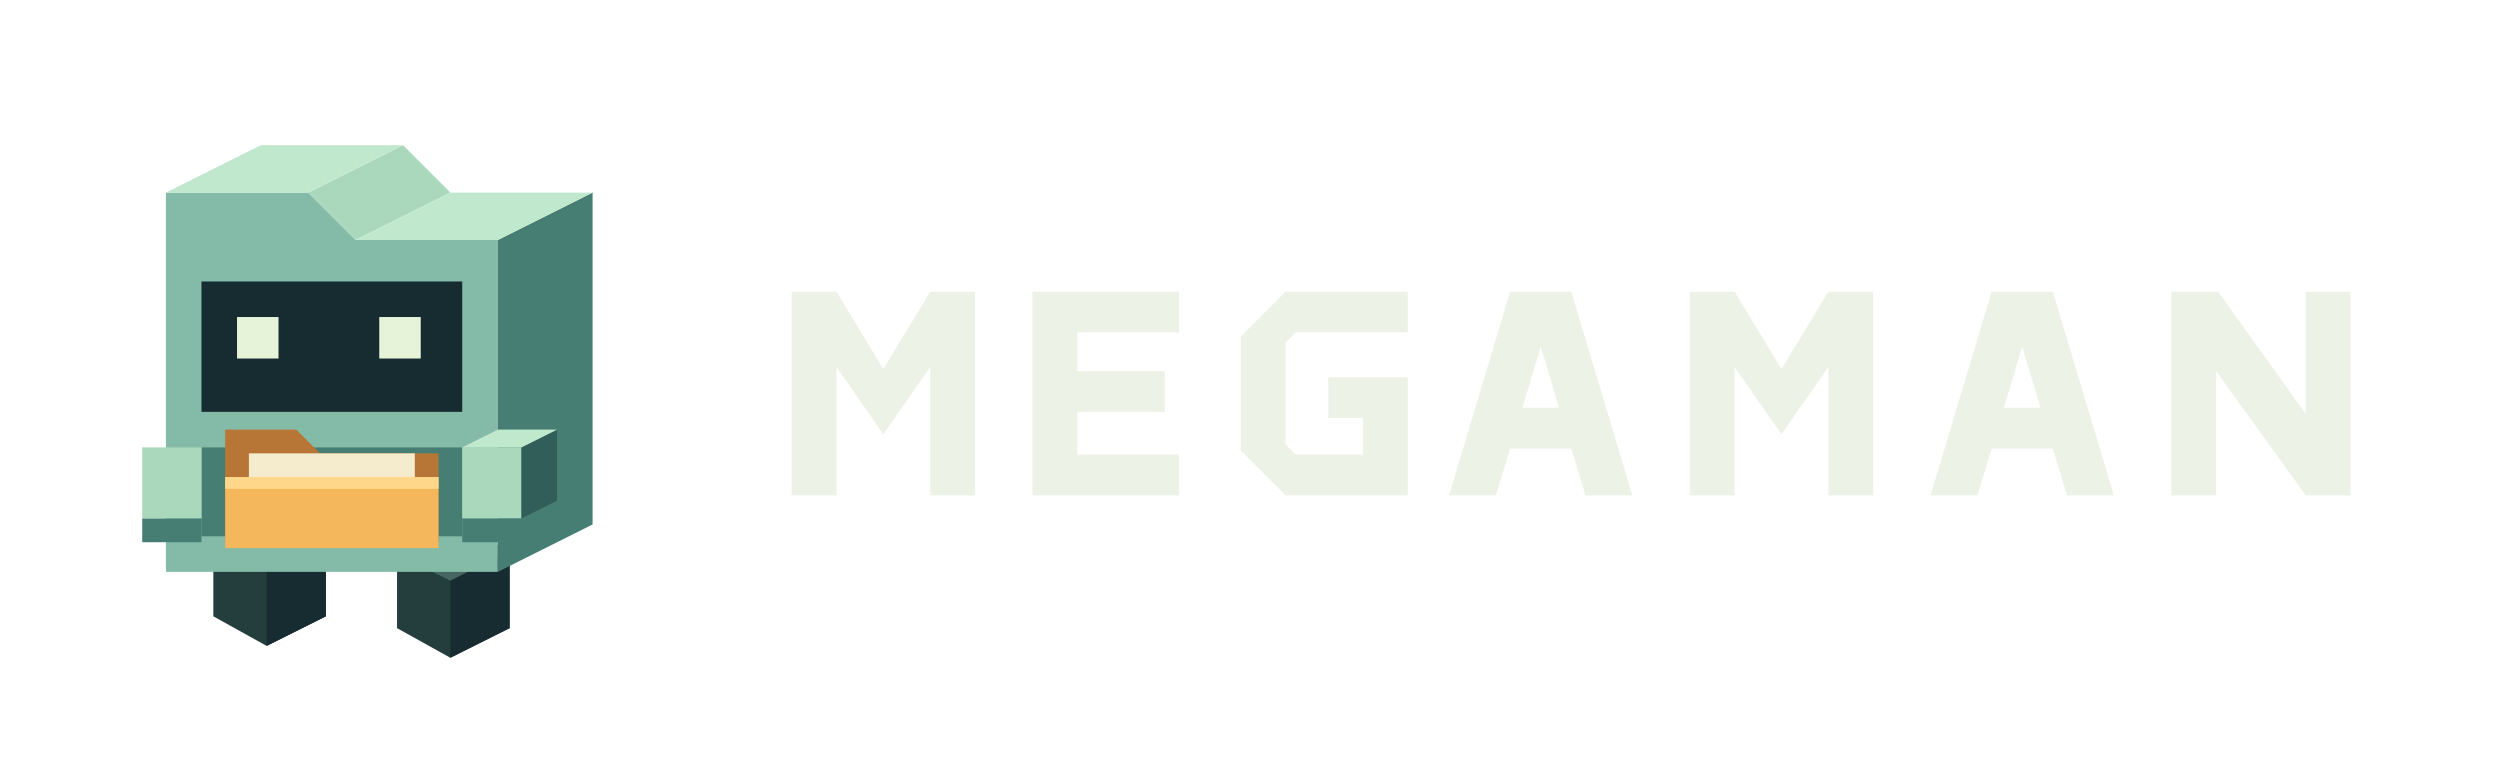
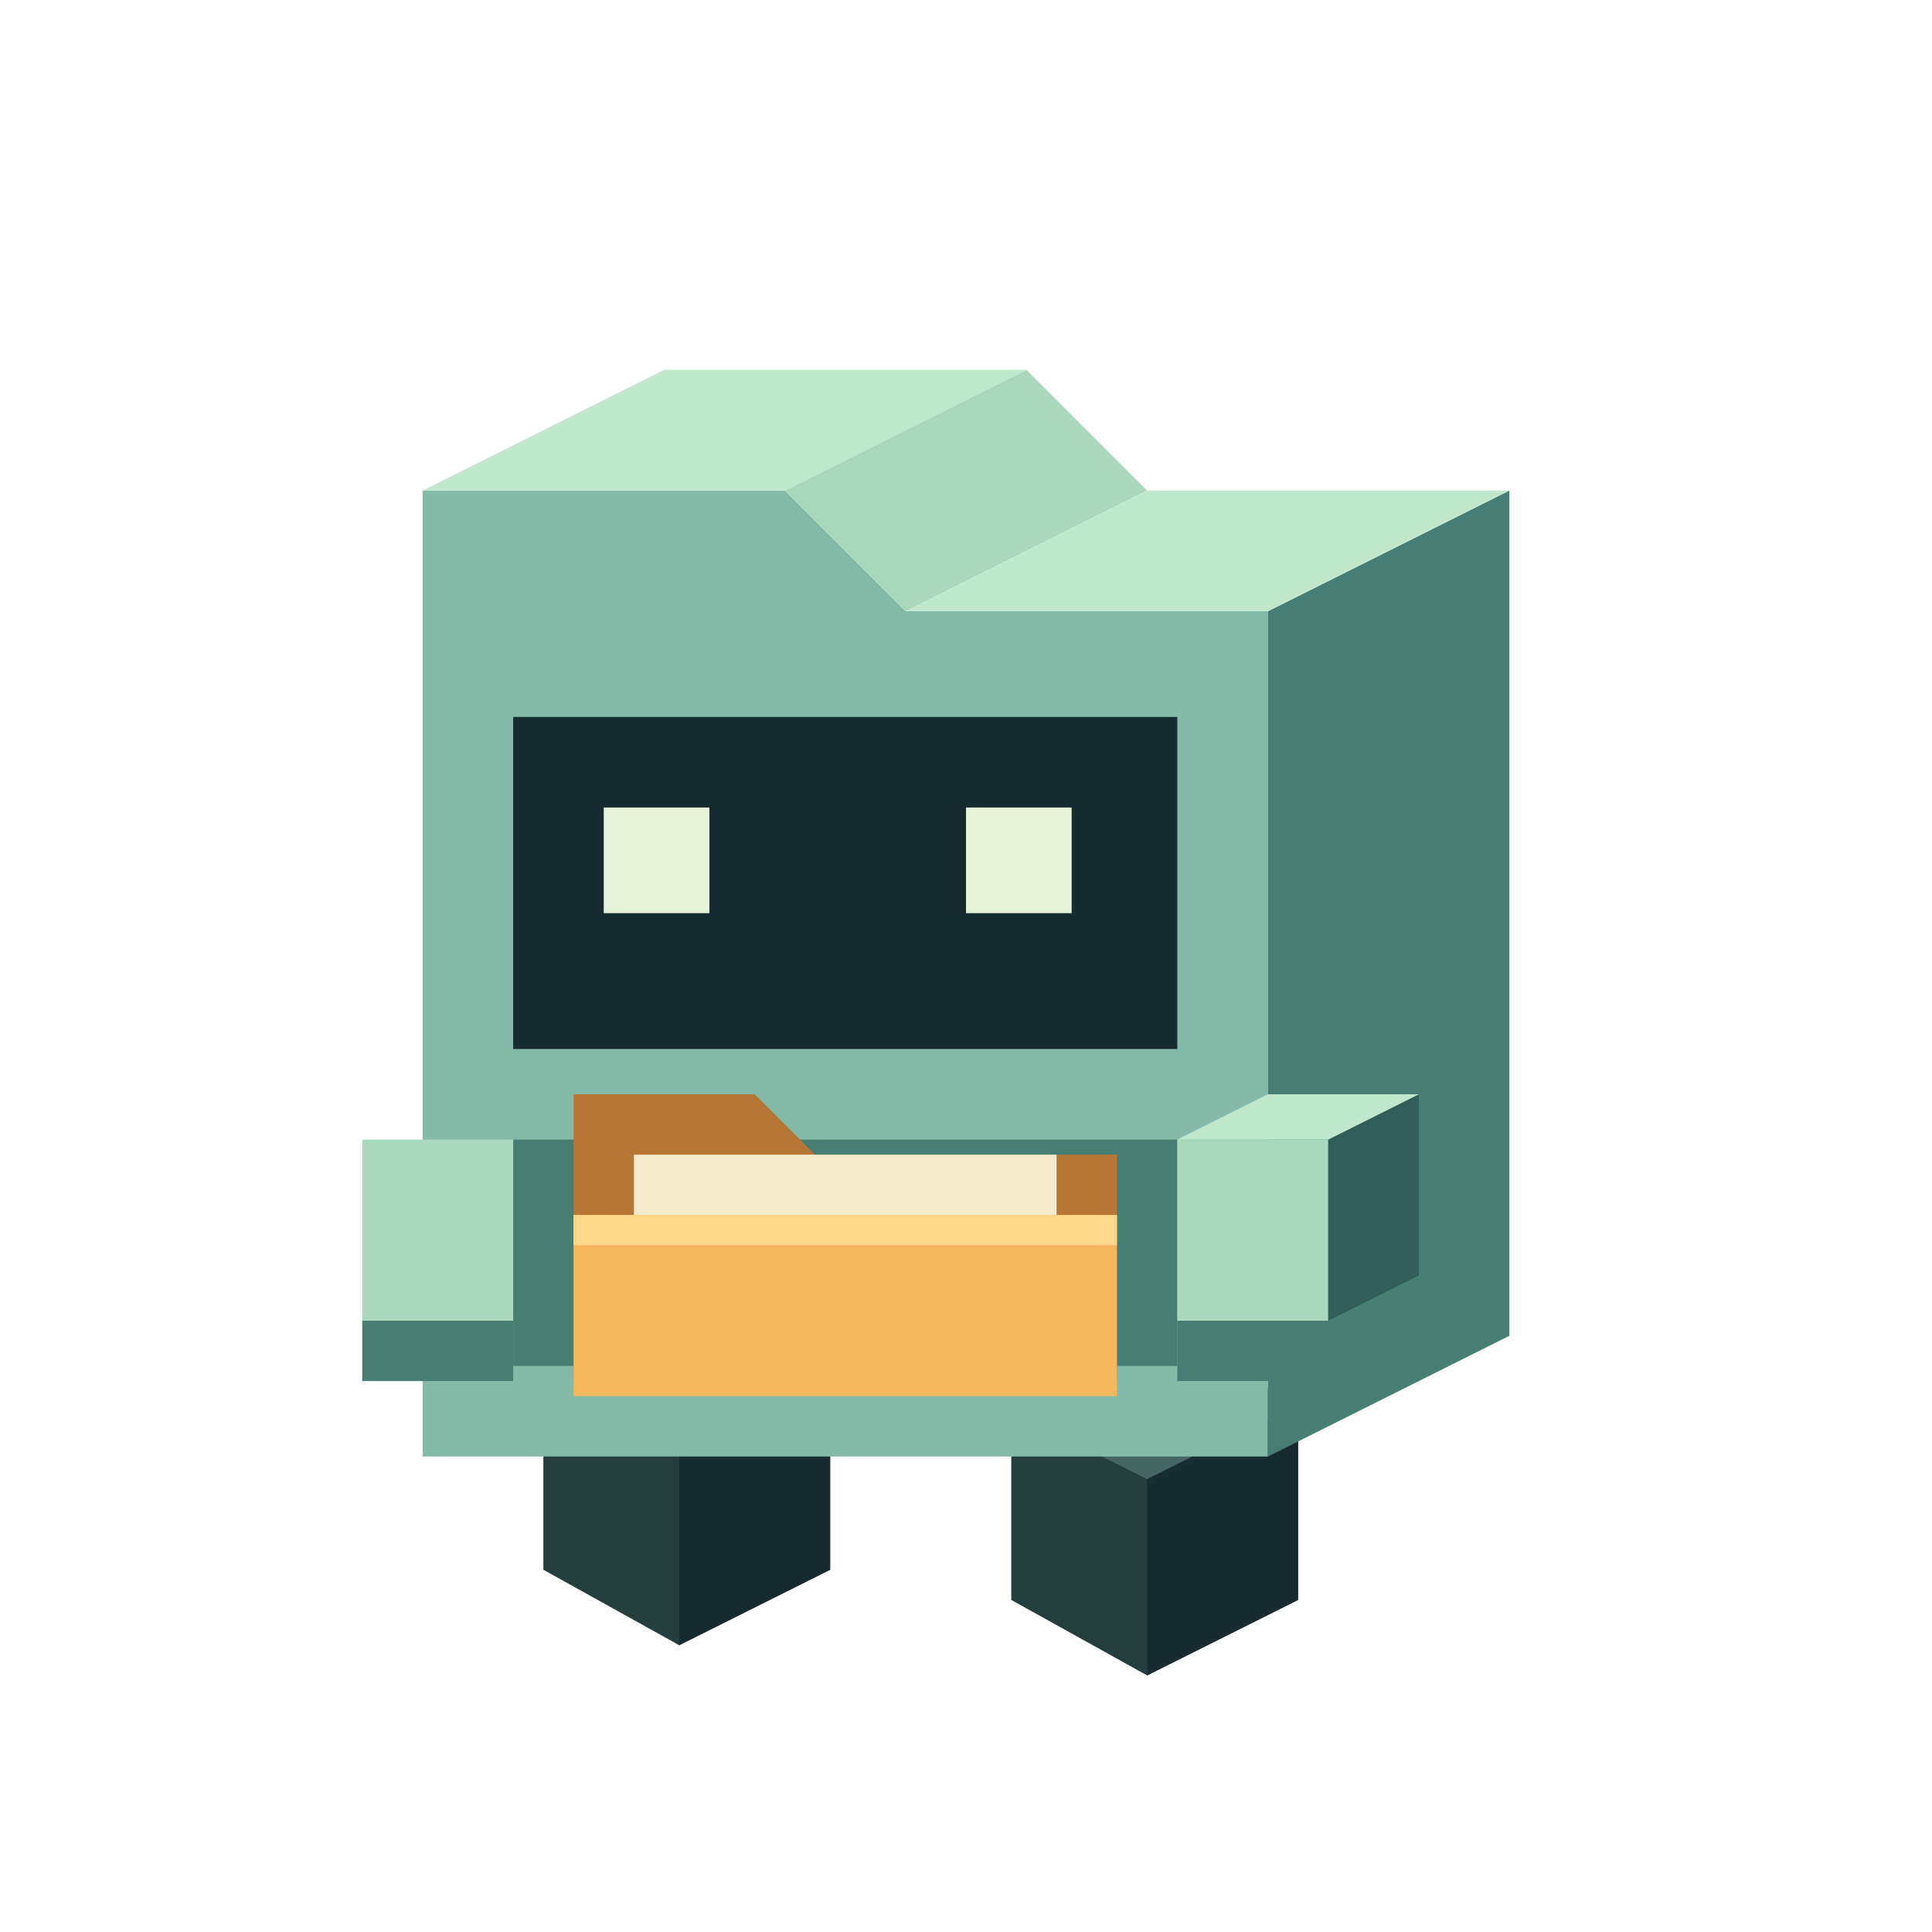
- <svg xmlns="http://www.w3.org/2000/svg" viewBox="0 0 1080 336" role="img" aria-labelledby="title">
-   <g transform="scale(.64)">
-     <path d="M144 366L184 346L220 364V416L180 436L144 416Z" fill="#243D3D" />
-     <path d="M144 366L180 384L220 364L184 346Z" fill="#456663" />
-     <path d="M180 384L220 364V416L180 436Z" fill="#172C30" />
-     <path d="M268 374L308 354L344 372V424L304 444L268 424Z" fill="#243D3D" />
-     <path d="M268 374L304 392L344 372L308 354Z" fill="#456663" />
-     <path d="M304 392L344 372V424L304 444Z" fill="#172C30" />
-     <path d="M112 130H208L240 162H336V386H112Z" fill="#83BBA8" />
-     <path d="M336 162L400 130V354L336 386Z" fill="#477E74" />
-     <path d="M208 130L272 98L304 130L240 162Z" fill="#A9D8BC" />
-     <path d="M112 130L176 98H272L208 130Z" fill="#C0E8CD" />
-     <path d="M240 162L304 130H400L336 162Z" fill="#C0E8CD" />
-     <path d="M136 190H312V278H136Z" fill="#172C30" />
-     <path d="M160 214H188V242H160Z" fill="#E6F3D9" />
-     <path d="M256 214H284V242H256Z" fill="#E6F3D9" />
-     <path d="M136 302H312V362H136Z" fill="#477E74" />
-     <path d="M152 290H200L216 306H296V366H152Z" fill="#B77635" />
-     <path d="M168 306H280V330H168Z" fill="#F5EBCD" />
-     <path d="M152 322H296V370H152Z" fill="#F5B75C" />
-     <path d="M152 322H296V330H152Z" fill="#FFD78B" />
-     <path d="M96 302H136V350H96Z" fill="#A9D8BC" />
-     <path d="M96 350H136V366H96Z" fill="#477E74" />
-     <path d="M312 302H352V350H312Z" fill="#A9D8BC" />
-     <path d="M352 302L376 290V338L352 350Z" fill="#315E59" />
-     <path d="M312 302L336 290H376L352 302Z" fill="#C0E8CD" />
-     <path d="M312 350H352V366H312Z" fill="#477E74" />
-   </g>
-   <g fill="#EDF2E6" fill-rule="evenodd">
-     <path d="M0 100V0H22L45 38L68 0H90V100H68V37L45 70L22 37V100Z" transform="translate(342 126) scale(.88)" />
-     <path d="M0 0H72V20H22V39H65V59H22V80H72V100H0Z" transform="translate(446 126) scale(.88)" />
-     <path d="M22 0H82V20H27L22 25V75L27 80H60V62H43V42H82V100H22L0 78V22Z" transform="translate(536 126) scale(.88)" />
-     <path d="M0 100L30 0H60L90 100H67L60 77H30L23 100ZM36 57H54L45 27Z" transform="translate(626 126) scale(.88)" />
-     <path d="M0 100V0H22L45 38L68 0H90V100H68V37L45 70L22 37V100Z" transform="translate(730 126) scale(.88)" />
-     <path d="M0 100L30 0H60L90 100H67L60 77H30L23 100ZM36 57H54L45 27Z" transform="translate(834 126) scale(.88)" />
-     <path d="M0 100V0H23L66 60V0H88V100H66L22 39V100Z" transform="translate(938 126) scale(.88)" />
-   </g>
+ <svg xmlns="http://www.w3.org/2000/svg" width="512" height="512" viewBox="0 0 512 512" fill="none" role="img" aria-labelledby="title desc">
+   <path d="M144 366L184 346L220 364V416L180 436L144 416Z" fill="#243D3D" />
+   <path d="M144 366L180 384L220 364L184 346Z" fill="#456663" />
+   <path d="M180 384L220 364V416L180 436Z" fill="#172C30" />
+   <path d="M268 374L308 354L344 372V424L304 444L268 424Z" fill="#243D3D" />
+   <path d="M268 374L304 392L344 372L308 354Z" fill="#456663" />
+   <path d="M304 392L344 372V424L304 444Z" fill="#172C30" />
+   <path d="M112 130H208L240 162H336V386H112Z" fill="#83BBA8" />
+   <path d="M336 162L400 130V354L336 386Z" fill="#477E74" />
+   <path d="M208 130L272 98L304 130L240 162Z" fill="#A9D8BC" />
+   <path d="M112 130L176 98H272L208 130Z" fill="#C0E8CD" />
+   <path d="M240 162L304 130H400L336 162Z" fill="#C0E8CD" />
+   <path d="M136 190H312V278H136Z" fill="#172C30" />
+   <path d="M160 214H188V242H160Z" fill="#E6F3D9" />
+   <path d="M256 214H284V242H256Z" fill="#E6F3D9" />
+   <path d="M136 302H312V362H136Z" fill="#477E74" />
+   <path d="M152 290H200L216 306H296V366H152Z" fill="#B77635" />
+   <path d="M168 306H280V330H168Z" fill="#F5EBCD" />
+   <path d="M152 322H296V370H152Z" fill="#F5B75C" />
+   <path d="M152 322H296V330H152Z" fill="#FFD78B" />
+   <path d="M96 302H136V350H96Z" fill="#A9D8BC" />
+   <path d="M96 350H136V366H96Z" fill="#477E74" />
+   <path d="M312 302H352V350H312Z" fill="#A9D8BC" />
+   <path d="M352 302L376 290V338L352 350Z" fill="#315E59" />
+   <path d="M312 302L336 290H376L352 302Z" fill="#C0E8CD" />
+   <path d="M312 350H352V366H312Z" fill="#477E74" />
</svg>
